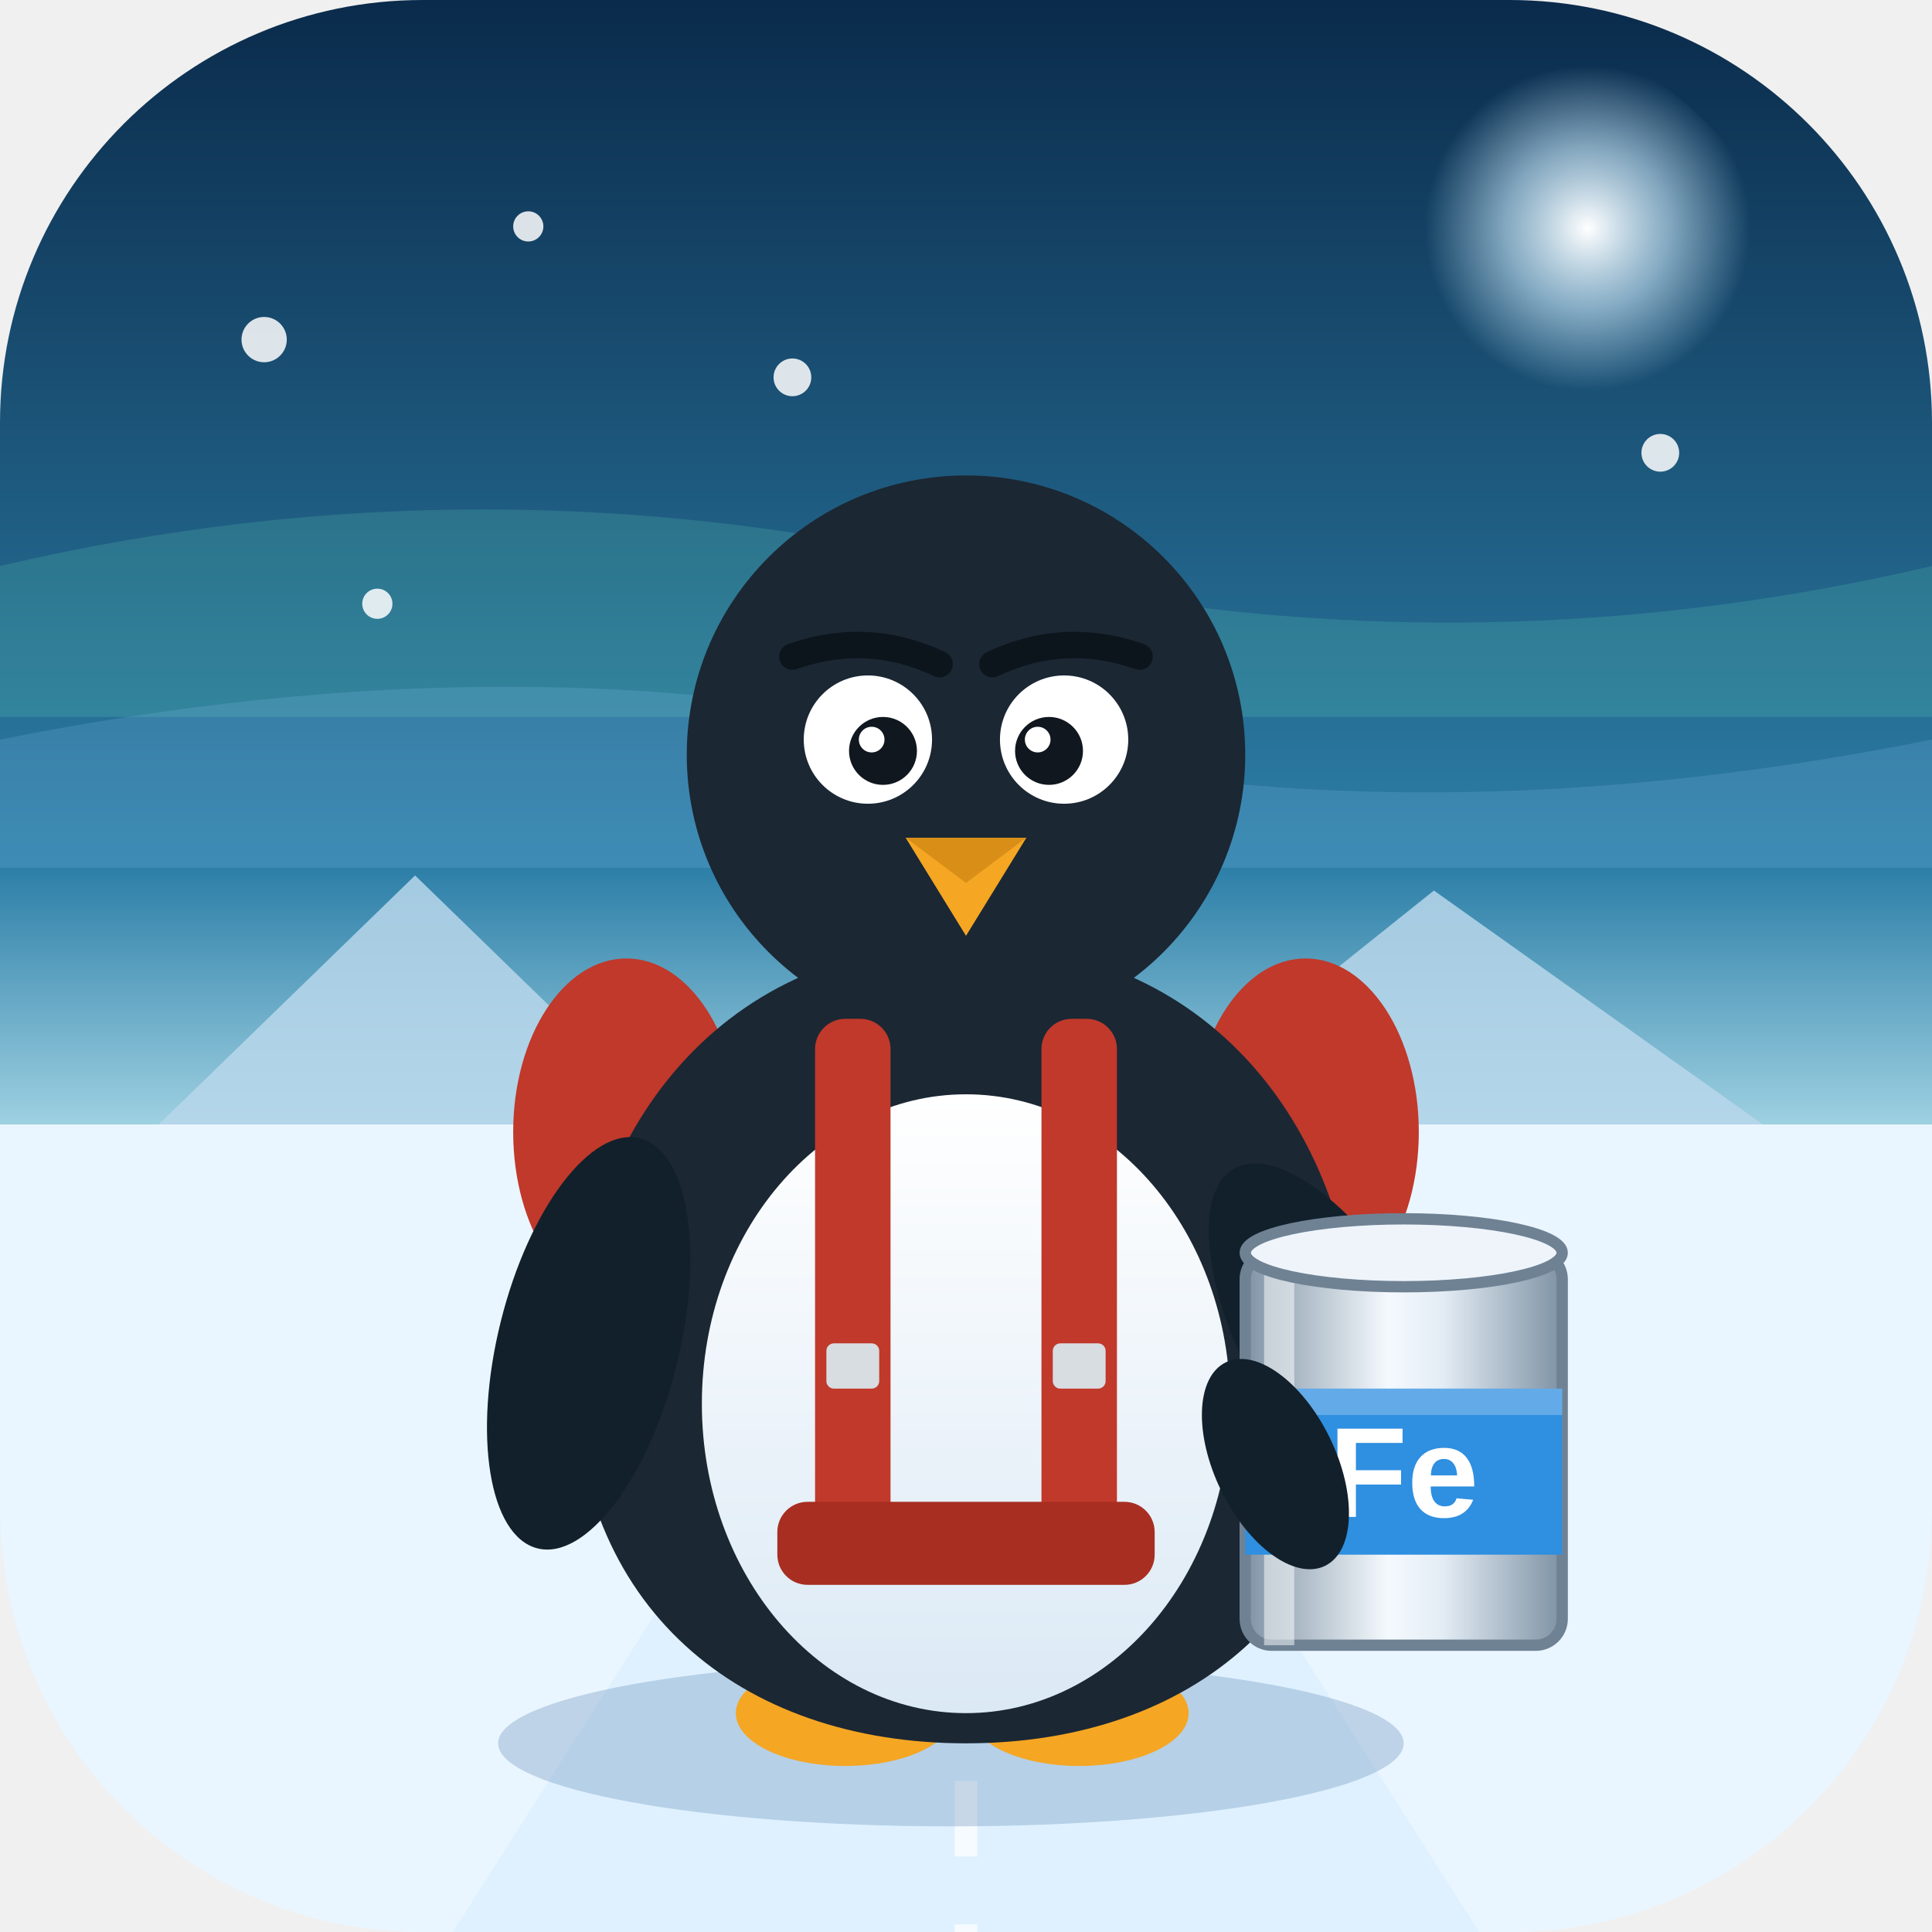
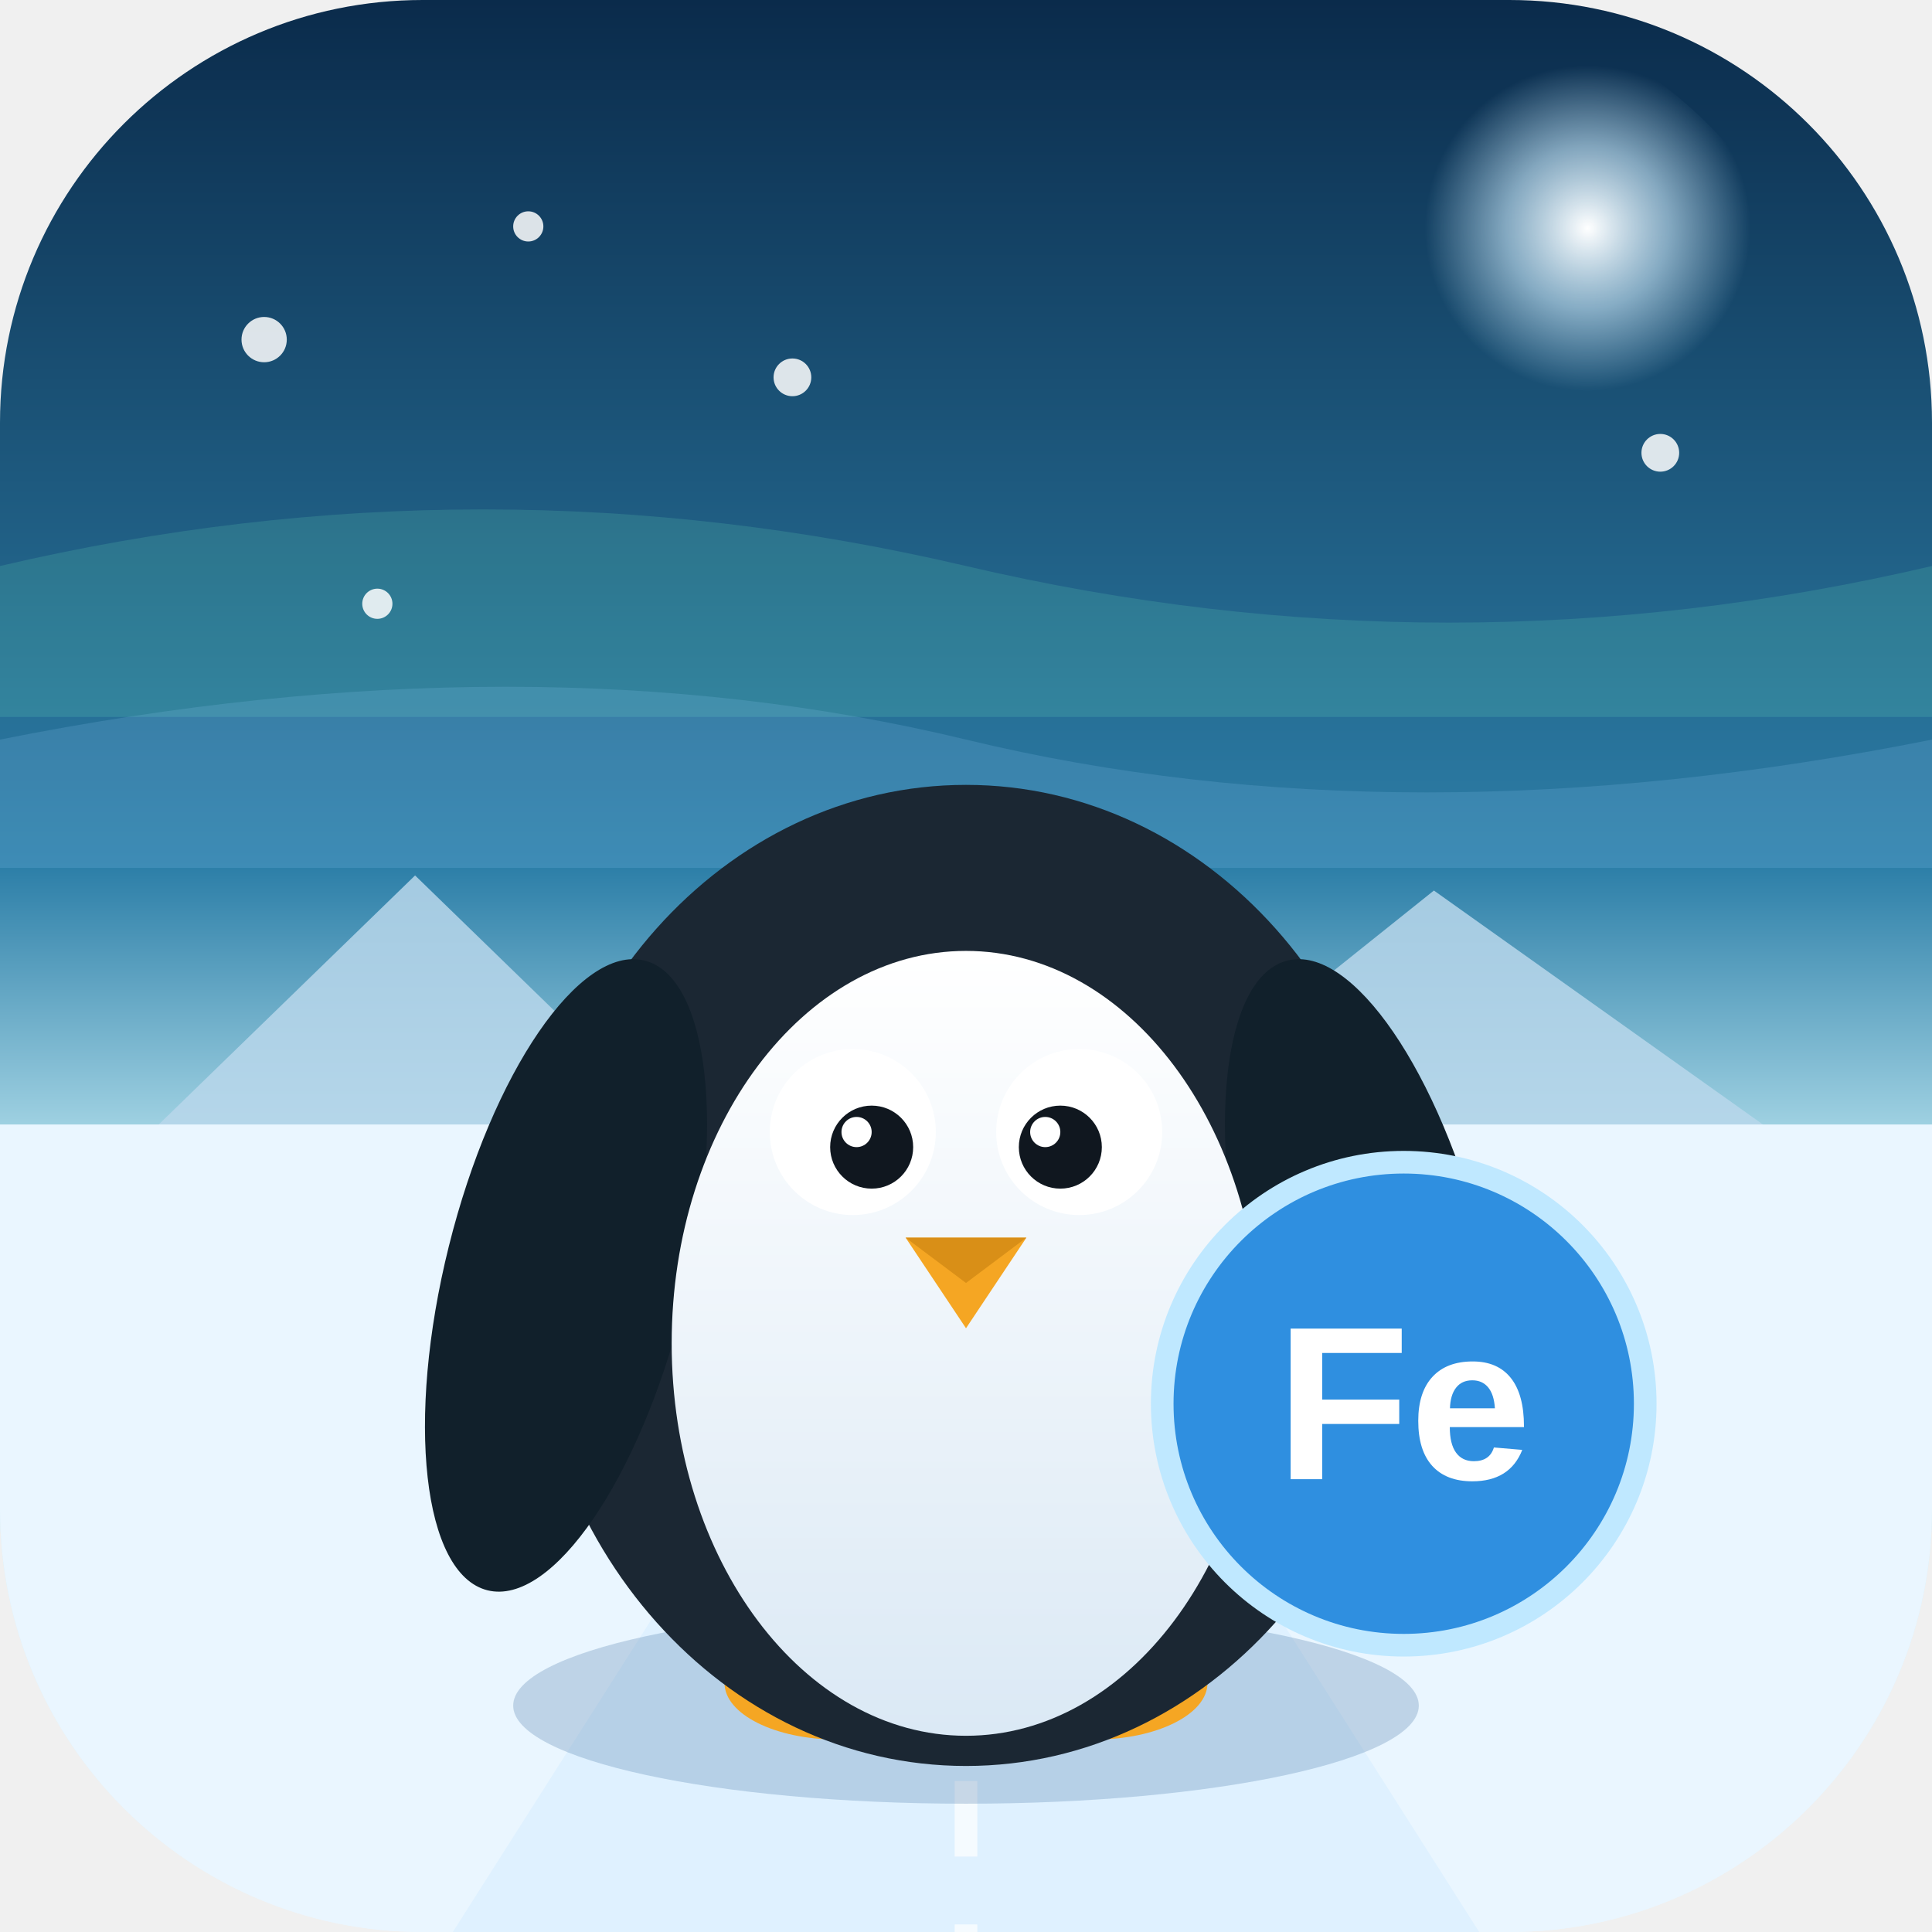
<svg xmlns="http://www.w3.org/2000/svg" width="512" height="512" viewBox="0 0 512 512">
  <defs>
    <linearGradient id="sky" x1="0" y1="0" x2="0" y2="1">
      <stop offset="0" stop-color="#0a2a4a" />
      <stop offset="0.45" stop-color="#2d7fa8" />
      <stop offset="0.62" stop-color="#bfe8f2" />
      <stop offset="1" stop-color="#eaf6ff" />
    </linearGradient>
    <radialGradient id="sun" cx="0.72" cy="0.26" r="0.18">
      <stop offset="0" stop-color="#ffffff" />
      <stop offset="0.5" stop-color="#cfeeff" stop-opacity="0.6" />
      <stop offset="1" stop-color="#cfeeff" stop-opacity="0" />
    </radialGradient>
    <linearGradient id="belly" x1="0" y1="0" x2="0" y2="1">
      <stop offset="0" stop-color="#ffffff" />
      <stop offset="1" stop-color="#dbe9f5" />
-     </linearGradient>
-     <linearGradient id="tin" x1="0" y1="0" x2="1" y2="0">
-       <stop offset="0" stop-color="#8093a5" />
-       <stop offset="0.45" stop-color="#f4f9fd" />
-       <stop offset="0.62" stop-color="#e4edf5" />
-       <stop offset="1" stop-color="#7e92a4" />
    </linearGradient>
    <clipPath id="round">
      <rect x="0" y="0" width="512" height="512" rx="112" ry="112" />
    </clipPath>
  </defs>
  <g clip-path="url(#round)">
    <rect width="512" height="512" fill="url(#sky)" />
    <circle cx="368" cy="118" r="120" fill="url(#sun)" />
    <path d="M0 150 Q128 120 256 150 T512 150 V190 H0 Z" fill="#7affc8" opacity="0.14" />
    <path d="M0 196 Q140 168 256 196 T512 196 V230 H0 Z" fill="#9cd2ff" opacity="0.16" />
    <g fill="#b8d7eb" opacity="0.85">
      <polygon points="40,300 110,232 180,300" />
      <polygon points="150,300 230,250 310,300" />
      <polygon points="300,300 380,236 470,300" />
    </g>
    <rect x="0" y="298" width="512" height="214" fill="#eaf6ff" />
    <path d="M256 298 L120 512 H392 Z" fill="#dff1ff" />
    <line x1="256" y1="320" x2="256" y2="512" stroke="#ffffff" stroke-width="6" stroke-dasharray="20 18" opacity="0.7" />
    <g>
-       <ellipse cx="252" cy="462" rx="120" ry="22" fill="#3a6da0" opacity="0.25" />
-       <ellipse cx="224" cy="454" rx="29" ry="14" fill="#f5a623" />
-       <ellipse cx="286" cy="454" rx="29" ry="14" fill="#f5a623" />
-       <ellipse cx="166" cy="300" rx="30" ry="46" fill="#c0392b" />
-       <ellipse cx="346" cy="300" rx="30" ry="46" fill="#c0392b" />
-       <path d="M256 250 C 324 250 360 304 360 362 C 360 426 316 462 256 462 C 196 462 152 426 152 362 C 152 304 188 250 256 250 Z" fill="#1b2733" />
-       <ellipse cx="156" cy="356" rx="24" ry="56" fill="#11202b" transform="rotate(14 156 356)" />
-       <ellipse cx="356" cy="360" rx="24" ry="58" fill="#11202b" transform="rotate(-30 356 360)" />
-       <ellipse cx="256" cy="372" rx="70" ry="82" fill="url(#belly)" />
-       <rect x="216" y="270" width="20" height="146" rx="8" fill="#c0392b" />
-       <rect x="276" y="270" width="20" height="146" rx="8" fill="#c0392b" />
-       <rect x="206" y="398" width="100" height="22" rx="8" fill="#a82e22" />
-       <rect x="219" y="356" width="14" height="12" rx="2" fill="#d8dde2" />
-       <rect x="279" y="356" width="14" height="12" rx="2" fill="#d8dde2" />
-       <circle cx="256" cy="200" r="74" fill="#1b2733" />
-       <circle cx="230" cy="196" r="17" fill="#ffffff" />
-       <circle cx="282" cy="196" r="17" fill="#ffffff" />
-       <circle cx="234" cy="199" r="9" fill="#10171f" />
-       <circle cx="278" cy="199" r="9" fill="#10171f" />
-       <circle cx="231" cy="196" r="3.4" fill="#ffffff" />
-       <circle cx="275" cy="196" r="3.4" fill="#ffffff" />
-       <path d="M210 174 Q230 167 249 176" stroke="#0c141c" stroke-width="7" fill="none" stroke-linecap="round" />
-       <path d="M263 176 Q282 167 302 174" stroke="#0c141c" stroke-width="7" fill="none" stroke-linecap="round" />
-       <polygon points="240,222 272,222 256,248" fill="#f5a623" />
-       <polygon points="240,222 272,222 256,234" fill="#d98f17" />
-       <g transform="translate(372,384)">
-         <rect x="-42" y="-52" width="84" height="104" rx="7" fill="url(#tin)" stroke="#6f8294" stroke-width="3" />
-         <rect x="-37" y="-52" width="8" height="104" fill="#ffffff" opacity="0.5" />
-         <rect x="-42" y="-16" width="84" height="44" fill="#2f8fe0" />
-         <rect x="-42" y="-16" width="84" height="7" fill="#ffffff" opacity="0.25" />
-         <text x="0" y="18" text-anchor="middle" font-family="Arial, sans-serif" font-size="34" font-weight="bold" fill="#ffffff">Fe</text>
-         <ellipse cx="0" cy="-52" rx="42" ry="9" fill="#eef4fa" stroke="#6f8294" stroke-width="3" />
-       </g>
-       <ellipse cx="338" cy="388" rx="16" ry="30" fill="#11202b" transform="rotate(-26 338 388)" />
+       <ellipse cx="256" cy="452" rx="120" ry="26" fill="#3a6da0" opacity="0.25" />
+       <ellipse cx="222" cy="446" rx="30" ry="15" fill="#f5a623" />
+       <ellipse cx="290" cy="446" rx="30" ry="15" fill="#f5a623" />
+       <ellipse cx="256" cy="338" rx="116" ry="130" fill="#1b2733" />
+       <ellipse cx="150" cy="338" rx="32" ry="86" fill="#11202b" transform="rotate(14 150 338)" />
+       <ellipse cx="362" cy="338" rx="32" ry="86" fill="#11202b" transform="rotate(-14 362 338)" />
+       <ellipse cx="256" cy="356" rx="78" ry="104" fill="url(#belly)" />
+       <circle cx="226" cy="300" r="22" fill="#ffffff" />
+       <circle cx="286" cy="300" r="22" fill="#ffffff" />
+       <circle cx="231" cy="304" r="11" fill="#10171f" />
+       <circle cx="281" cy="304" r="11" fill="#10171f" />
+       <circle cx="227" cy="300" r="4" fill="#ffffff" />
+       <circle cx="277" cy="300" r="4" fill="#ffffff" />
+       <polygon points="240,328 272,328 256,352" fill="#f5a623" />
+       <polygon points="240,328 272,328 256,340" fill="#d98f17" />
+     </g>
+     <g transform="translate(372,372)">
+       <circle r="64" fill="#2f8fe0" stroke="#bfe8ff" stroke-width="6" />
+       <text x="0" y="20" text-anchor="middle" font-family="Arial, sans-serif" font-size="58" font-weight="bold" fill="#ffffff">Fe</text>
    </g>
    <g fill="#ffffff" opacity="0.85">
      <circle cx="70" cy="90" r="6" />
      <circle cx="140" cy="60" r="4" />
      <circle cx="210" cy="100" r="5" />
      <circle cx="100" cy="160" r="4" />
      <circle cx="440" cy="120" r="5" />
    </g>
  </g>
</svg>
